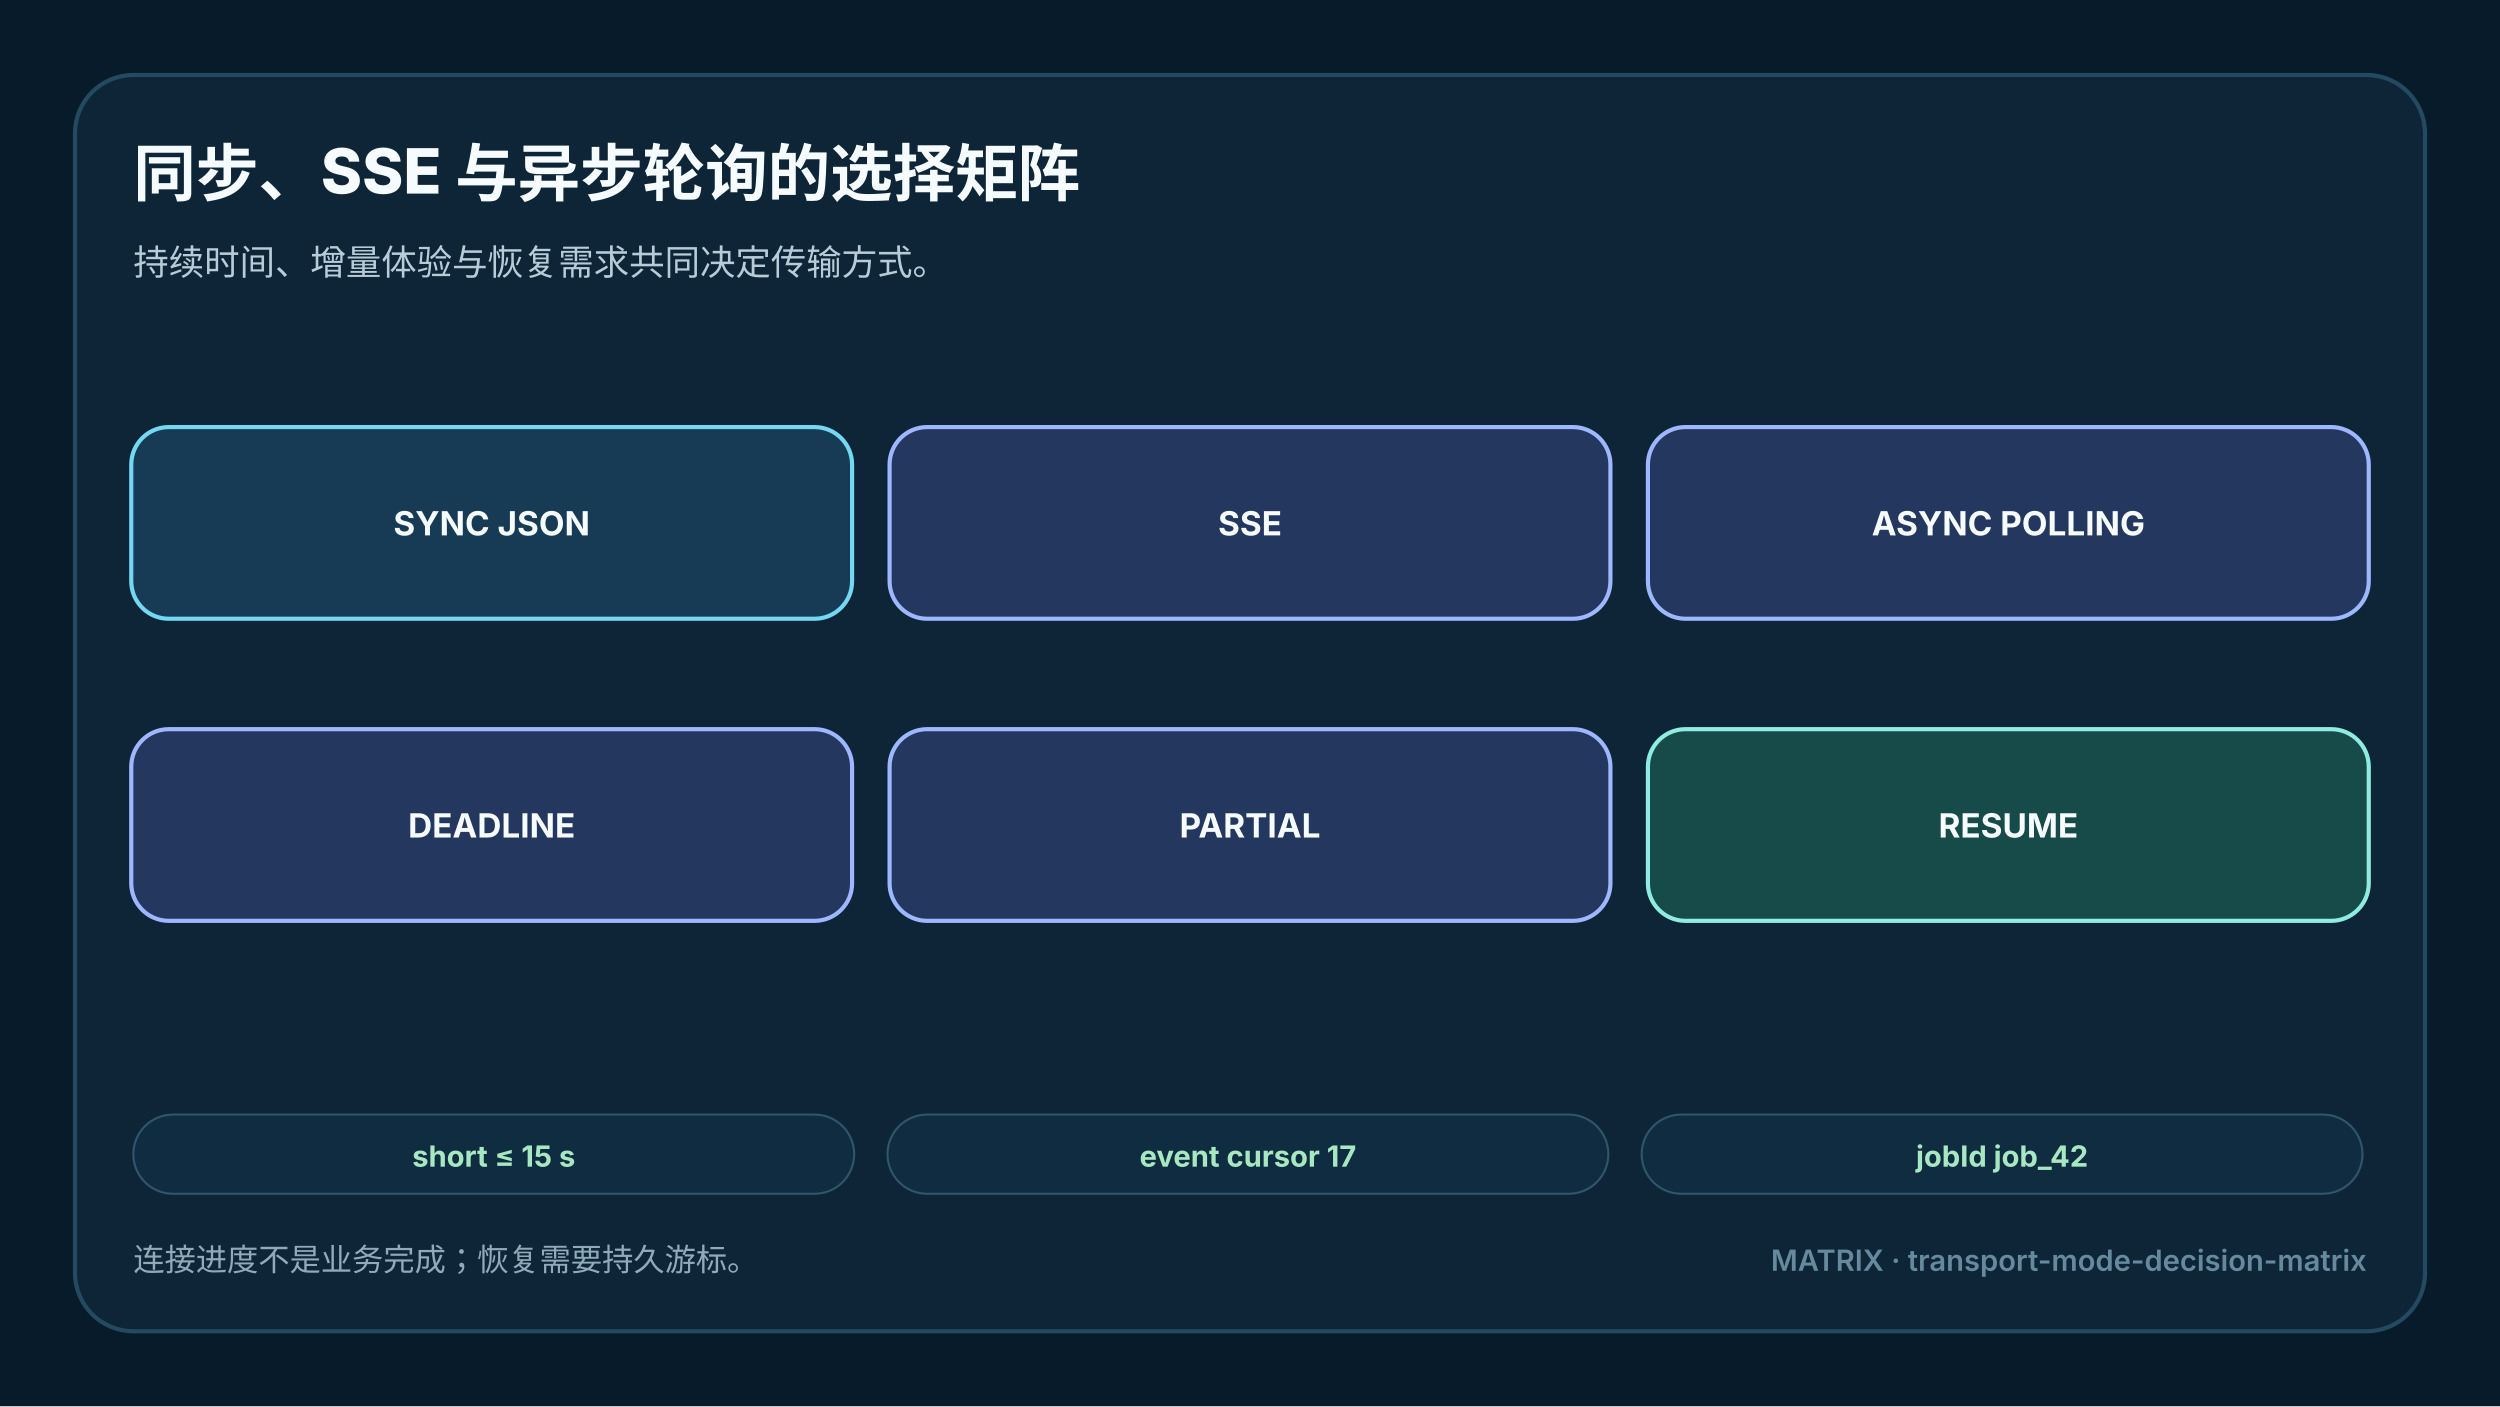
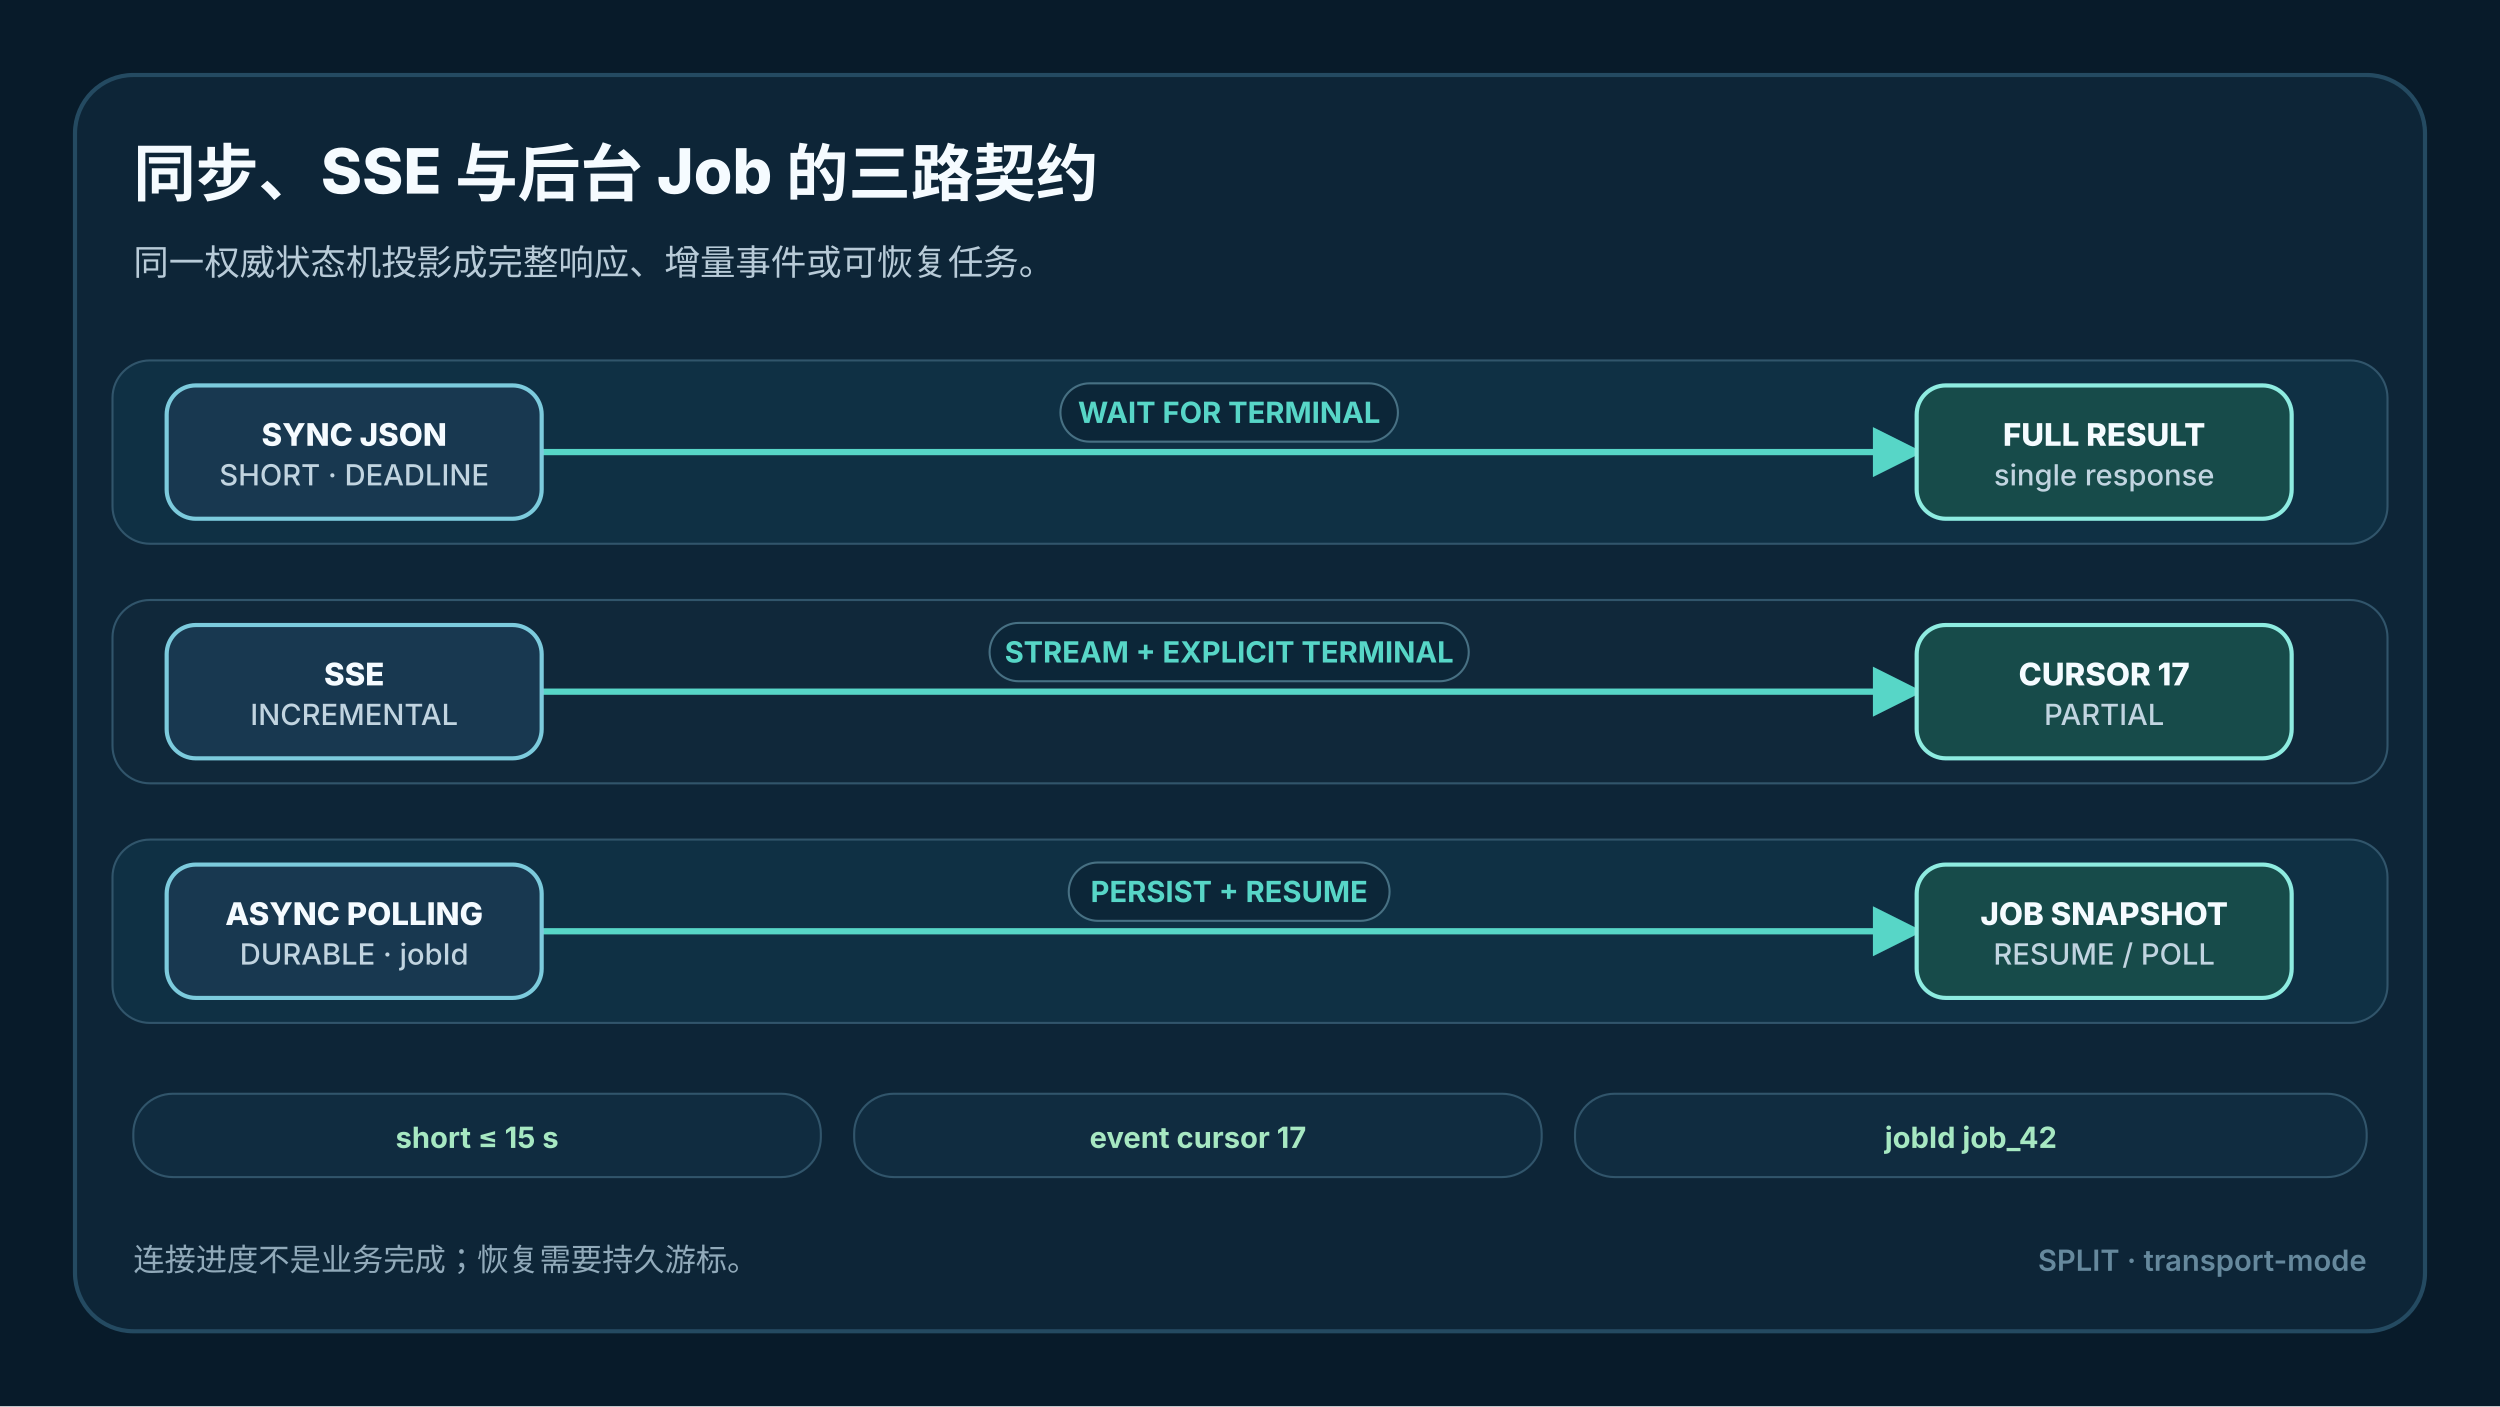
<svg xmlns="http://www.w3.org/2000/svg" width="1200" height="675" viewBox="0 0 1200 675" role="img" aria-labelledby="visual-backend-02-detail-title visual-backend-02-detail-description">
  <defs>
    <marker id="visual-backend-02-detail-arrow" markerWidth="8" markerHeight="8" refX="7" refY="4" orient="auto">
      <path d="M0 0 L8 4 L0 8 Z" fill="#57D6C7" />
    </marker>
  </defs>
  <rect width="1200" height="675" fill="#081B2A" />
  <rect x="36" y="36" width="1128" height="603" rx="28" fill="#0D2537" stroke="#244A61" stroke-width="2" />
-   <text x="64" y="94" font-family="Inter, Arial, sans-serif" font-size="30" font-weight="760" fill="#F5FBFF" text-anchor="start">同步、SSE 与异步轮询的选择矩阵</text>
-   <text x="64" y="132" font-family="Inter, Arial, sans-serif" font-size="17" font-weight="500" fill="#B8CBD8" text-anchor="start">持续时间、增量体验与恢复需求共同决定传输方式。</text>
-   <g data-kind="matrix">
-     <g data-node="card-1" data-kind="entry">
-       <rect x="63" y="205" width="346" height="92" rx="18" fill="#173B55" stroke="#74D8F2" stroke-width="2" />
-       <text x="236" y="257" font-family="Inter, Arial, sans-serif" font-size="16" font-weight="750" fill="#F5FBFF" text-anchor="middle">SYNC JSON</text>
+   <text x="64" y="94" data-region="title" font-family="Inter, Arial, sans-serif" font-size="30" font-weight="760" fill="#F5FBFF" text-anchor="start">同步、SSE 与后台 Job 的三路契约</text>
+   <text x="64" y="132" data-region="subtitle" font-family="Inter, Arial, sans-serif" font-size="17" font-weight="500" fill="#B8CBD8" text-anchor="start">同一权威状态机投影成完整响应、增量事件或可恢复任务。</text>
+   <g data-kind="split">
+     <rect data-region="lane-1" x="54" y="173" width="1092" height="88" rx="18" fill="#0F3044" stroke="#31556B" stroke-width="1" />
+     <rect data-region="lane-2" x="54" y="288" width="1092" height="88" rx="18" fill="#10283A" stroke="#31556B" stroke-width="1" />
+     <rect data-region="lane-3" x="54" y="403" width="1092" height="88" rx="18" fill="#0F3044" stroke="#31556B" stroke-width="1" />
+     <polyline data-edge="sync-path" data-from="sync-entry" data-to="sync-exit" data-kind="flow" points="260,217 920,217" fill="none" stroke="#57D6C7" stroke-width="3" stroke-linecap="round" stroke-linejoin="round" marker-end="url(#visual-backend-02-detail-arrow)" />
+     <g data-edge-label="sync-path">
+       <rect x="509" y="184" width="162" height="28" rx="14" fill="#0C2638" stroke="#477083" stroke-width="1" />
+       <text x="590" y="203" data-region="edge-label" font-family="Inter, Arial, sans-serif" font-size="14" font-weight="680" fill="#57D6C7" text-anchor="middle">WAIT FOR TERMINAL</text>
    </g>
-     <g data-node="card-2" data-kind="stage">
-       <rect x="427" y="205" width="346" height="92" rx="18" fill="#24375F" stroke="#9FB7FF" stroke-width="2" />
-       <text x="600" y="257" font-family="Inter, Arial, sans-serif" font-size="16" font-weight="750" fill="#F5FBFF" text-anchor="middle">SSE</text>
+     <polyline data-edge="sse-path" data-from="sse-entry" data-to="sse-exit" data-kind="flow" points="260,332 920,332" fill="none" stroke="#57D6C7" stroke-width="3" stroke-linecap="round" stroke-linejoin="round" marker-end="url(#visual-backend-02-detail-arrow)" />
+     <g data-edge-label="sse-path">
+       <rect x="475" y="299" width="230" height="28" rx="14" fill="#0C2638" stroke="#477083" stroke-width="1" />
+       <text x="590" y="318" data-region="edge-label" font-family="Inter, Arial, sans-serif" font-size="14" font-weight="680" fill="#57D6C7" text-anchor="middle">STREAM + EXPLICIT TERMINAL</text>
    </g>
-     <g data-node="card-3" data-kind="stage">
-       <rect x="791" y="205" width="346" height="92" rx="18" fill="#24375F" stroke="#9FB7FF" stroke-width="2" />
-       <text x="964" y="257" font-family="Inter, Arial, sans-serif" font-size="16" font-weight="750" fill="#F5FBFF" text-anchor="middle">ASYNC POLLING</text>
+     <polyline data-edge="job-path" data-from="job-entry" data-to="job-exit" data-kind="flow" points="260,447 920,447" fill="none" stroke="#57D6C7" stroke-width="3" stroke-linecap="round" stroke-linejoin="round" marker-end="url(#visual-backend-02-detail-arrow)" />
+     <g data-edge-label="job-path">
+       <rect x="513" y="414" width="154" height="28" rx="14" fill="#0C2638" stroke="#477083" stroke-width="1" />
+       <text x="590" y="433" data-region="edge-label" font-family="Inter, Arial, sans-serif" font-size="14" font-weight="680" fill="#57D6C7" text-anchor="middle">PERSIST + RESUME</text>
    </g>
-     <g data-node="card-4" data-kind="stage">
-       <rect x="63" y="350" width="346" height="92" rx="18" fill="#24375F" stroke="#9FB7FF" stroke-width="2" />
-       <text x="236" y="402" font-family="Inter, Arial, sans-serif" font-size="16" font-weight="750" fill="#F5FBFF" text-anchor="middle">DEADLINE</text>
+     <g data-node="sync-entry" data-kind="lane">
+       <rect x="80" y="185" width="180" height="64" rx="14" fill="#183850" stroke="#7CCBDD" stroke-width="2" />
+       <text x="170" y="214" data-region="node-primary" font-family="Inter, Arial, sans-serif" font-size="15" font-weight="760" fill="#F5FBFF" text-anchor="middle">SYNC JSON</text>
+       <text x="170" y="233" data-region="node-secondary" font-family="Inter, Arial, sans-serif" font-size="14" font-weight="540" fill="#C1D4E0" text-anchor="middle">SHORT · DEADLINE</text>
    </g>
-     <g data-node="card-5" data-kind="stage">
-       <rect x="427" y="350" width="346" height="92" rx="18" fill="#24375F" stroke="#9FB7FF" stroke-width="2" />
-       <text x="600" y="402" font-family="Inter, Arial, sans-serif" font-size="16" font-weight="750" fill="#F5FBFF" text-anchor="middle">PARTIAL</text>
+     <g data-node="sync-exit" data-kind="outcome">
+       <rect x="920" y="185" width="180" height="64" rx="14" fill="#174B4A" stroke="#8EECE1" stroke-width="2" />
+       <text x="1010" y="214" data-region="node-primary" font-family="Inter, Arial, sans-serif" font-size="15" font-weight="760" fill="#F5FBFF" text-anchor="middle">FULL RESULT</text>
+       <text x="1010" y="233" data-region="node-secondary" font-family="Inter, Arial, sans-serif" font-size="14" font-weight="540" fill="#C1D4E0" text-anchor="middle">single response</text>
    </g>
-     <g data-node="card-6" data-kind="outcome">
-       <rect x="791" y="350" width="346" height="92" rx="18" fill="#174B4A" stroke="#8EECE1" stroke-width="2" />
-       <text x="964" y="402" font-family="Inter, Arial, sans-serif" font-size="16" font-weight="750" fill="#F5FBFF" text-anchor="middle">RESUME</text>
+     <g data-node="sse-entry" data-kind="lane">
+       <rect x="80" y="300" width="180" height="64" rx="14" fill="#183850" stroke="#7CCBDD" stroke-width="2" />
+       <text x="170" y="329" data-region="node-primary" font-family="Inter, Arial, sans-serif" font-size="15" font-weight="760" fill="#F5FBFF" text-anchor="middle">SSE</text>
+       <text x="170" y="348" data-region="node-secondary" font-family="Inter, Arial, sans-serif" font-size="14" font-weight="540" fill="#C1D4E0" text-anchor="middle">INCREMENTAL</text>
    </g>
-     <g data-value="1">
-       <rect x="64" y="535" width="346" height="38" rx="19" fill="#102C40" stroke="#31556B" />
-       <text x="237" y="560" font-family="Inter, Arial, sans-serif" font-size="14" font-weight="650" fill="#A7E8C2" text-anchor="middle">short ≤ 15 s</text>
+     <g data-node="sse-exit" data-kind="outcome">
+       <rect x="920" y="300" width="180" height="64" rx="14" fill="#174B4A" stroke="#8EECE1" stroke-width="2" />
+       <text x="1010" y="329" data-region="node-primary" font-family="Inter, Arial, sans-serif" font-size="15" font-weight="760" fill="#F5FBFF" text-anchor="middle">CURSOR 17</text>
+       <text x="1010" y="348" data-region="node-secondary" font-family="Inter, Arial, sans-serif" font-size="14" font-weight="540" fill="#C1D4E0" text-anchor="middle">PARTIAL</text>
    </g>
-     <g data-value="2">
-       <rect x="426" y="535" width="346" height="38" rx="19" fill="#102C40" stroke="#31556B" />
-       <text x="599" y="560" font-family="Inter, Arial, sans-serif" font-size="14" font-weight="650" fill="#A7E8C2" text-anchor="middle">event cursor 17</text>
+     <g data-node="job-entry" data-kind="lane">
+       <rect x="80" y="415" width="180" height="64" rx="14" fill="#183850" stroke="#7CCBDD" stroke-width="2" />
+       <text x="170" y="444" data-region="node-primary" font-family="Inter, Arial, sans-serif" font-size="15" font-weight="760" fill="#F5FBFF" text-anchor="middle">ASYNC POLLING</text>
+       <text x="170" y="463" data-region="node-secondary" font-family="Inter, Arial, sans-serif" font-size="14" font-weight="540" fill="#C1D4E0" text-anchor="middle">DURABLE · jobId</text>
    </g>
-     <g data-value="3">
-       <rect x="788" y="535" width="346" height="38" rx="19" fill="#102C40" stroke="#31556B" />
-       <text x="961" y="560" font-family="Inter, Arial, sans-serif" font-size="14" font-weight="650" fill="#A7E8C2" text-anchor="middle">jobId job_42</text>
+     <g data-node="job-exit" data-kind="outcome">
+       <rect x="920" y="415" width="180" height="64" rx="14" fill="#174B4A" stroke="#8EECE1" stroke-width="2" />
+       <text x="1010" y="444" data-region="node-primary" font-family="Inter, Arial, sans-serif" font-size="15" font-weight="760" fill="#F5FBFF" text-anchor="middle">JOB SNAPSHOT</text>
+       <text x="1010" y="463" data-region="node-secondary" font-family="Inter, Arial, sans-serif" font-size="14" font-weight="540" fill="#C1D4E0" text-anchor="middle">RESUME / POLL</text>
    </g>
  </g>
-   <text x="64" y="610" font-family="Inter, Arial, sans-serif" font-size="15" font-weight="500" fill="#91AABA" text-anchor="start">连接进度不是业务完成；恢复需要持久游标。</text>
-   <text x="1136" y="610" font-family="Inter, Arial, sans-serif" font-size="14" font-weight="600" fill="#66899D" text-anchor="end">MATRIX · transport-mode-decision-matrix</text>
+   <g data-value="sync-limit">
+     <rect x="64" y="525" width="330" height="40" rx="19" fill="#102C40" stroke="#31556B" stroke-width="1" />
+     <text x="229" y="551" data-region="value" font-family="Inter, Arial, sans-serif" font-size="14" font-weight="680" fill="#A7E8C2" text-anchor="middle">short ≤ 15 s</text>
+   </g>
+   <g data-value="sse-cursor">
+     <rect x="410" y="525" width="330" height="40" rx="19" fill="#102C40" stroke="#31556B" stroke-width="1" />
+     <text x="575" y="551" data-region="value" font-family="Inter, Arial, sans-serif" font-size="14" font-weight="680" fill="#A7E8C2" text-anchor="middle">event cursor 17</text>
+   </g>
+   <g data-value="job-id">
+     <rect x="756" y="525" width="380" height="40" rx="19" fill="#102C40" stroke="#31556B" stroke-width="1" />
+     <text x="946" y="551" data-region="value" font-family="Inter, Arial, sans-serif" font-size="14" font-weight="680" fill="#A7E8C2" text-anchor="middle">jobId job_42</text>
+   </g>
+   <text x="64" y="610" data-region="caption" font-family="Inter, Arial, sans-serif" font-size="15" font-weight="500" fill="#91AABA" text-anchor="start">连接进度不是业务完成；恢复需要持久游标。</text>
+   <text x="1136" y="610" data-region="footer" font-family="Inter, Arial, sans-serif" font-size="14" font-weight="600" fill="#66899D" text-anchor="end">SPLIT · transport-mode</text>
</svg>
